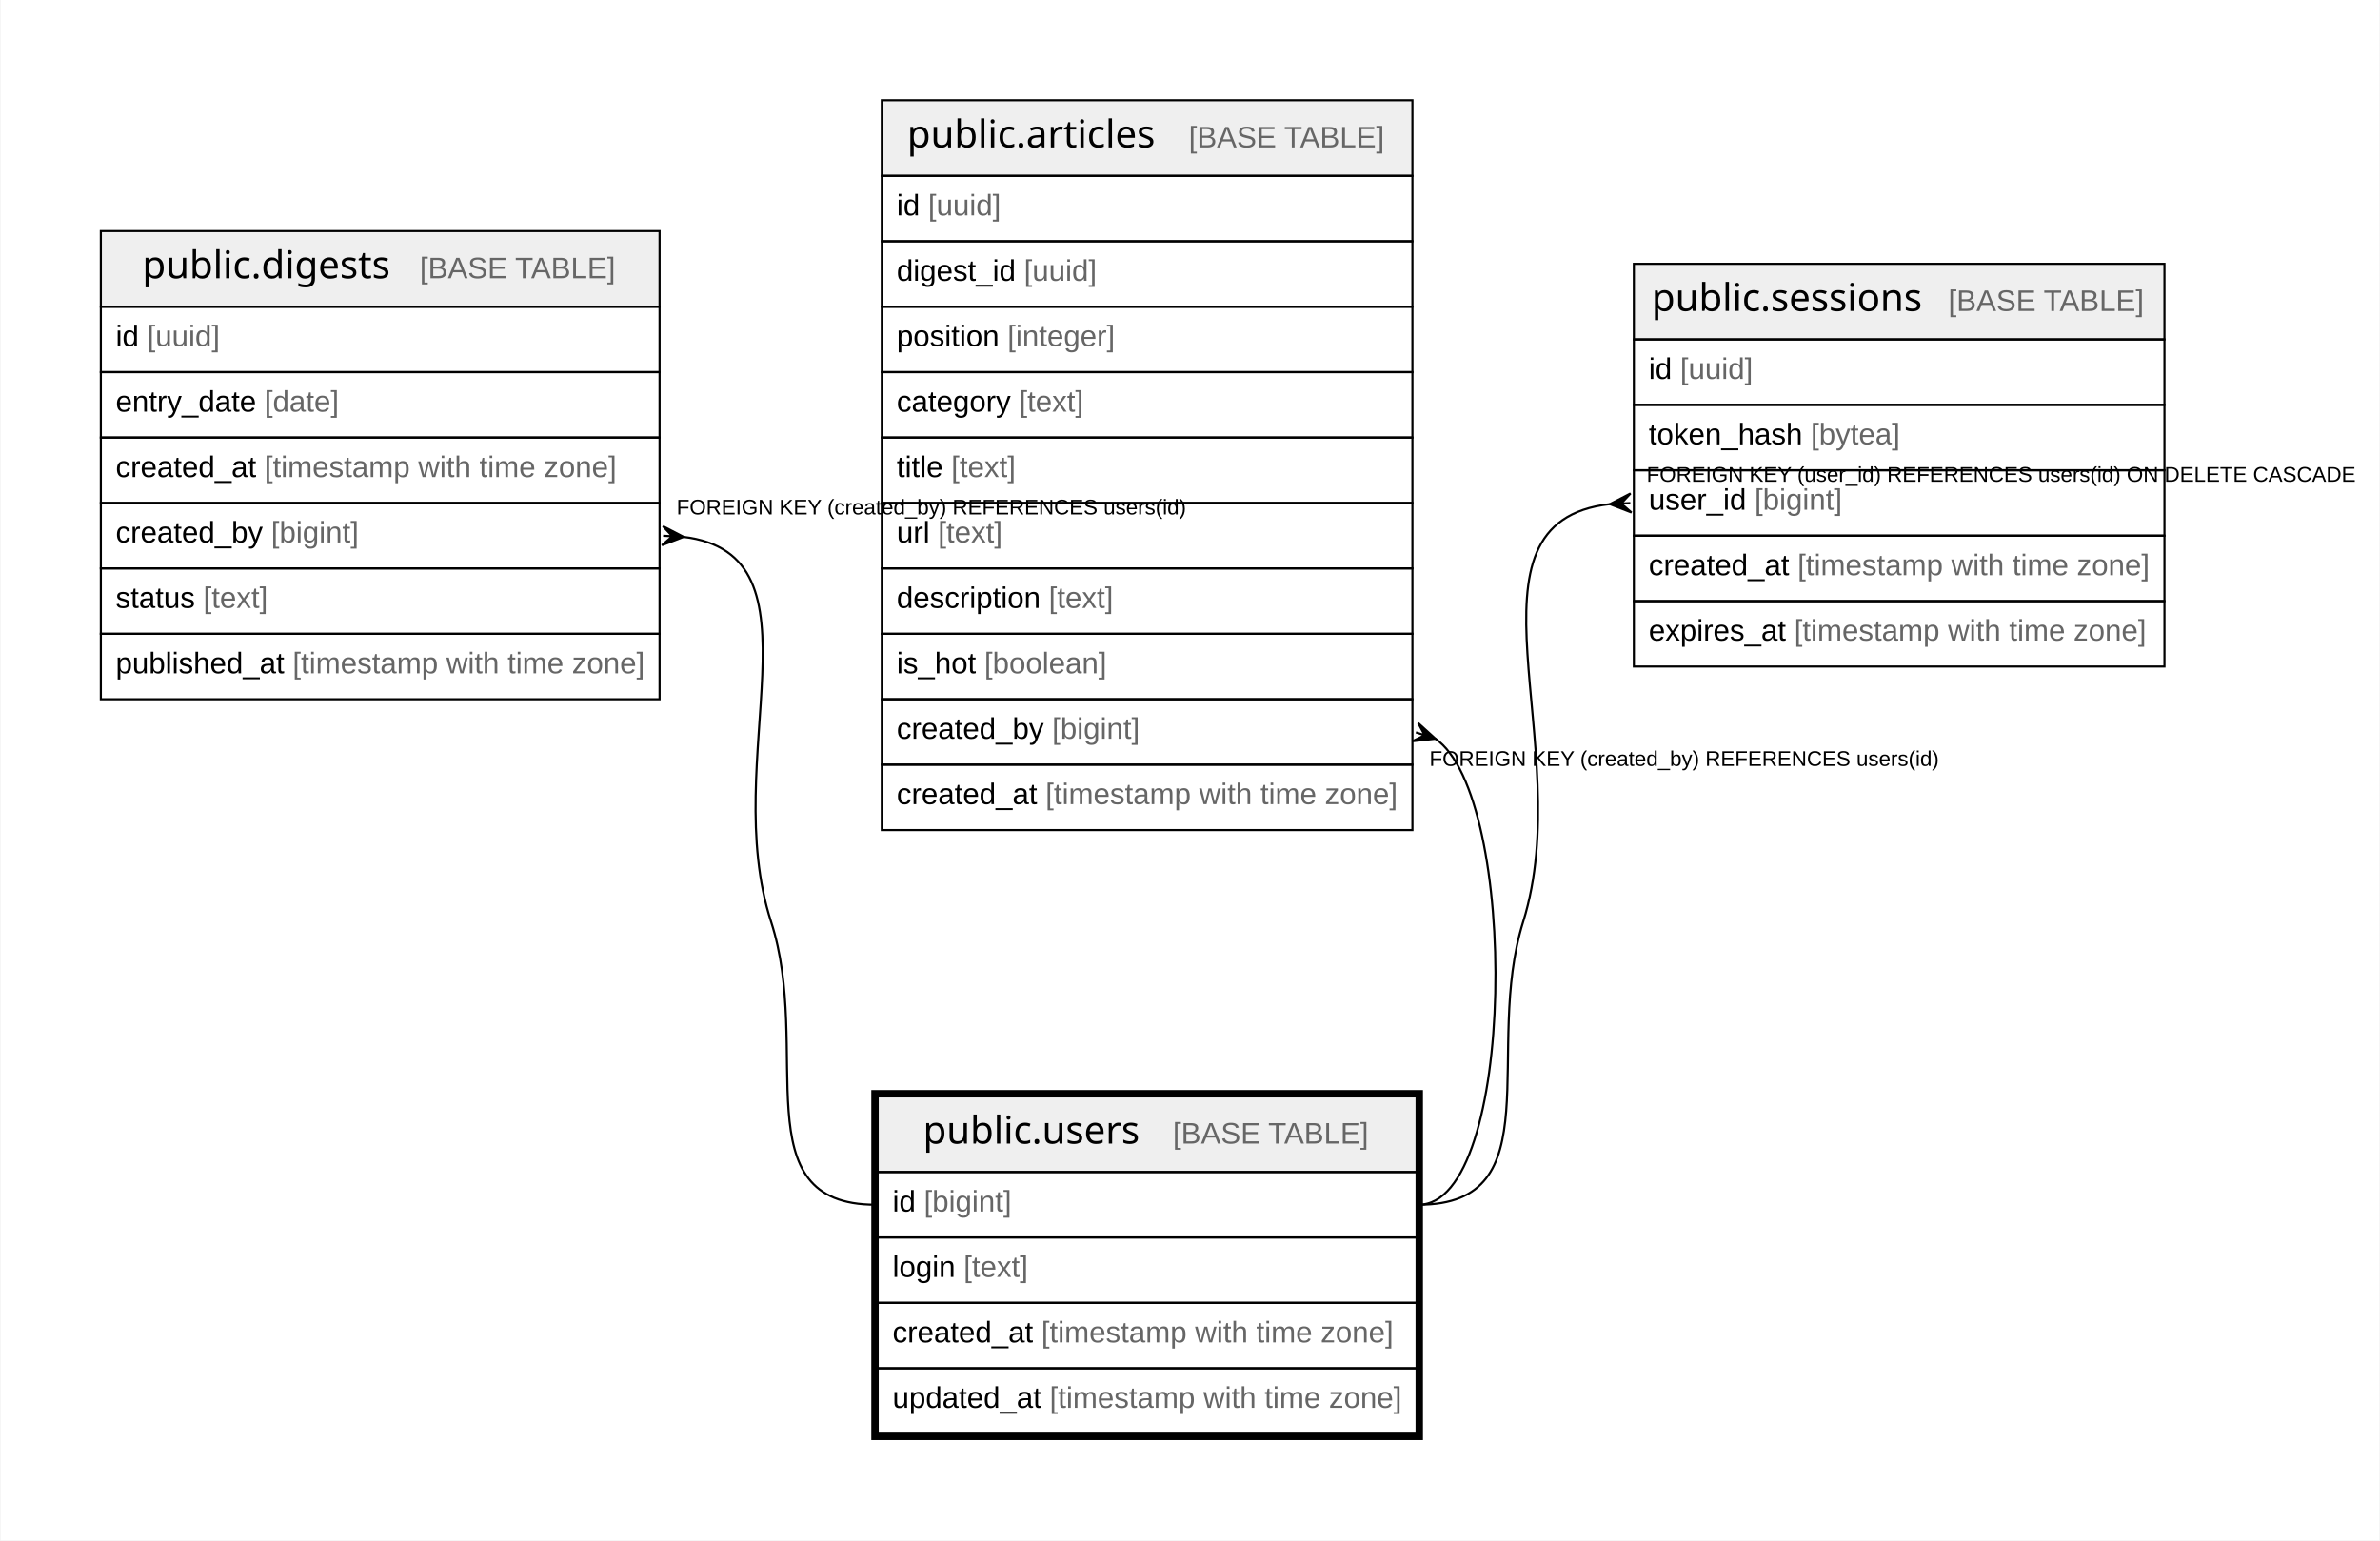
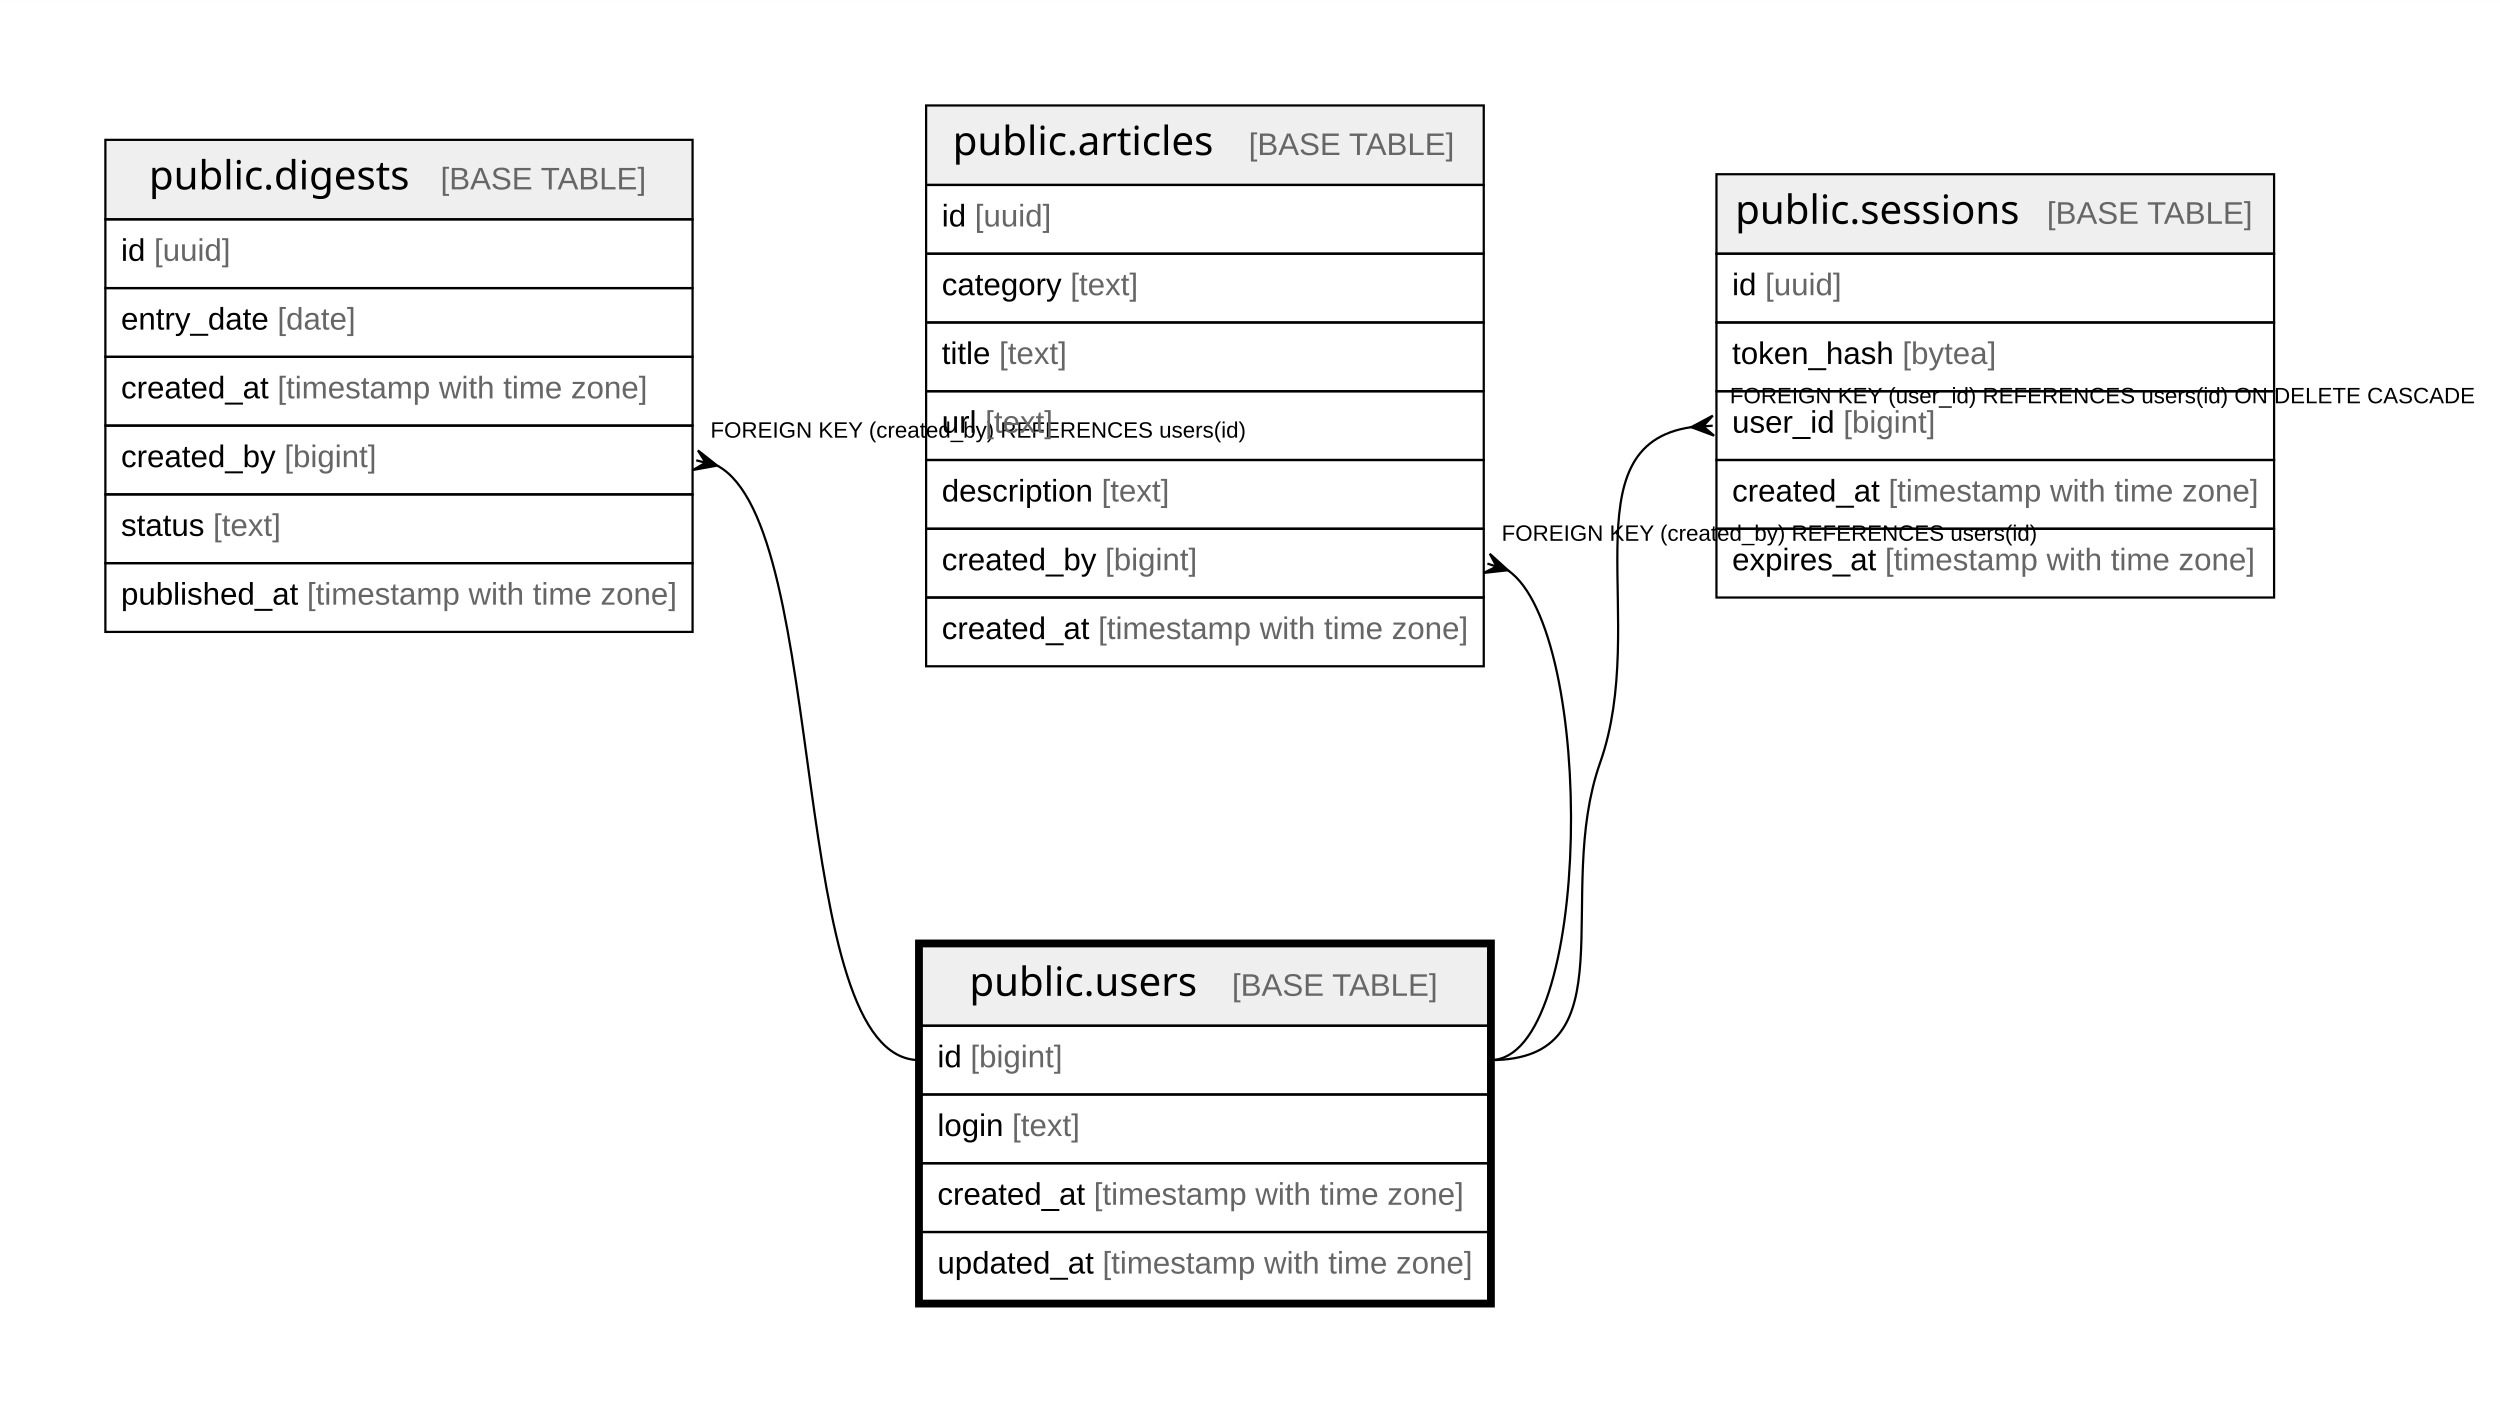
- <svg xmlns="http://www.w3.org/2000/svg" width="1120pt" height="725pt" viewBox="0.00 0.00 1119.78 725.20">
-   <g id="graph0" class="graph" transform="scale(1 1) rotate(0) translate(4 721.2)">
-     <polygon fill="white" stroke="none" points="-4,4 -4,-721.2 1115.78,-721.2 1115.78,4 -4,4" />
+ <svg xmlns="http://www.w3.org/2000/svg" width="1120pt" height="633pt" viewBox="0.00 0.00 1119.78 632.80">
+   <g id="graph0" class="graph" transform="scale(1 1) rotate(0) translate(4 628.8)">
+     <polygon fill="white" stroke="none" points="-4,4 -4,-628.8 1115.78,-628.8 1115.78,4 -4,4" />
    <g id="node1" class="node">
      <polygon fill="#efefef" stroke="none" points="408.87,-169.4 408.87,-205 662.55,-205 662.55,-169.4 408.87,-169.4" />
      <polygon fill="none" stroke="black" points="408.87,-169.4 408.87,-205 662.55,-205 662.55,-169.4 408.87,-169.4" />
      <text text-anchor="start" x="430.22" y="-182.8" font-family="Arial Bold" font-size="18.00">public.users</text>
      <text text-anchor="start" x="516.7" y="-182.8" font-family="Arial" font-size="14.00">    </text>
      <text text-anchor="start" x="547.82" y="-182.8" font-family="Arial" font-size="14.00" fill="#666666">[BASE TABLE]</text>
      <polygon fill="none" stroke="black" points="408.87,-138.6 408.87,-169.4 662.55,-169.4 662.55,-138.6 408.87,-138.6" />
      <text text-anchor="start" x="415.87" y="-150.8" font-family="Arial" font-size="14.00">id </text>
      <text text-anchor="start" x="430.65" y="-150.8" font-family="Arial" font-size="14.00" fill="#666666">[bigint]</text>
      <polygon fill="none" stroke="black" points="408.87,-107.8 408.87,-138.6 662.55,-138.6 662.55,-107.8 408.87,-107.8" />
      <text text-anchor="start" x="415.87" y="-120" font-family="Arial" font-size="14.00">login </text>
      <text text-anchor="start" x="449.33" y="-120" font-family="Arial" font-size="14.00" fill="#666666">[text]</text>
      <polygon fill="none" stroke="black" points="408.87,-77 408.87,-107.8 662.55,-107.8 662.55,-77 408.87,-77" />
      <text text-anchor="start" x="415.87" y="-89.2" font-family="Arial" font-size="14.00">created_at </text>
      <text text-anchor="start" x="485.91" y="-89.2" font-family="Arial" font-size="14.00" fill="#666666">[timestamp with time zone]</text>
      <polygon fill="none" stroke="black" points="408.87,-46.2 408.87,-77 662.55,-77 662.55,-46.2 408.87,-46.2" />
      <text text-anchor="start" x="415.87" y="-58.4" font-family="Arial" font-size="14.00">updated_at </text>
      <text text-anchor="start" x="489.82" y="-58.4" font-family="Arial" font-size="14.00" fill="#666666">[timestamp with time zone]</text>
      <polygon fill="none" stroke="black" stroke-width="3" points="407.37,-44.7 407.37,-206.5 664.05,-206.5 664.05,-44.7 407.37,-44.7" />
    </g>
    <g id="node2" class="node">
-       <polygon fill="#efefef" stroke="none" points="43.2,-576.8 43.2,-612.4 306.21,-612.4 306.21,-576.8 43.2,-576.8" />
-       <polygon fill="none" stroke="black" points="43.2,-576.8 43.2,-612.4 306.21,-612.4 306.21,-576.8 43.2,-576.8" />
-       <text text-anchor="start" x="62.72" y="-590.2" font-family="Arial Bold" font-size="18.00">public.digests</text>
-       <text text-anchor="start" x="162.21" y="-590.2" font-family="Arial" font-size="14.00">    </text>
-       <text text-anchor="start" x="193.33" y="-590.2" font-family="Arial" font-size="14.00" fill="#666666">[BASE TABLE]</text>
-       <polygon fill="none" stroke="black" points="43.2,-546 43.2,-576.8 306.21,-576.8 306.21,-546 43.2,-546" />
-       <text text-anchor="start" x="50.2" y="-558.2" font-family="Arial" font-size="14.00">id </text>
-       <text text-anchor="start" x="64.99" y="-558.2" font-family="Arial" font-size="14.00" fill="#666666">[uuid]</text>
-       <polygon fill="none" stroke="black" points="43.2,-515.2 43.2,-546 306.21,-546 306.21,-515.2 43.2,-515.2" />
-       <text text-anchor="start" x="50.2" y="-527.4" font-family="Arial" font-size="14.00">entry_date </text>
-       <text text-anchor="start" x="120.25" y="-527.4" font-family="Arial" font-size="14.00" fill="#666666">[date]</text>
-       <polygon fill="none" stroke="black" points="43.2,-484.4 43.2,-515.2 306.21,-515.2 306.21,-484.4 43.2,-484.4" />
-       <text text-anchor="start" x="50.2" y="-496.6" font-family="Arial" font-size="14.00">created_at </text>
-       <text text-anchor="start" x="120.25" y="-496.6" font-family="Arial" font-size="14.00" fill="#666666">[timestamp with time zone]</text>
-       <polygon fill="none" stroke="black" points="43.2,-453.6 43.2,-484.4 306.21,-484.4 306.21,-453.6 43.2,-453.6" />
-       <text text-anchor="start" x="50.2" y="-465.8" font-family="Arial" font-size="14.00">created_by </text>
-       <text text-anchor="start" x="123.36" y="-465.8" font-family="Arial" font-size="14.00" fill="#666666">[bigint]</text>
-       <polygon fill="none" stroke="black" points="43.2,-422.8 43.2,-453.6 306.21,-453.6 306.21,-422.8 43.2,-422.8" />
-       <text text-anchor="start" x="50.2" y="-435" font-family="Arial" font-size="14.00">status </text>
-       <text text-anchor="start" x="91.44" y="-435" font-family="Arial" font-size="14.00" fill="#666666">[text]</text>
-       <polygon fill="none" stroke="black" points="43.2,-392 43.2,-422.8 306.21,-422.8 306.21,-392 43.2,-392" />
-       <text text-anchor="start" x="50.2" y="-404.2" font-family="Arial" font-size="14.00">published_at </text>
-       <text text-anchor="start" x="133.49" y="-404.2" font-family="Arial" font-size="14.00" fill="#666666">[timestamp with time zone]</text>
+       <polygon fill="#efefef" stroke="none" points="43.2,-530.6 43.2,-566.2 306.21,-566.2 306.21,-530.6 43.2,-530.6" />
+       <polygon fill="none" stroke="black" points="43.2,-530.6 43.2,-566.2 306.21,-566.2 306.21,-530.6 43.2,-530.6" />
+       <text text-anchor="start" x="62.72" y="-544" font-family="Arial Bold" font-size="18.00">public.digests</text>
+       <text text-anchor="start" x="162.21" y="-544" font-family="Arial" font-size="14.00">    </text>
+       <text text-anchor="start" x="193.33" y="-544" font-family="Arial" font-size="14.00" fill="#666666">[BASE TABLE]</text>
+       <polygon fill="none" stroke="black" points="43.2,-499.8 43.2,-530.6 306.21,-530.6 306.21,-499.8 43.2,-499.8" />
+       <text text-anchor="start" x="50.2" y="-512" font-family="Arial" font-size="14.00">id </text>
+       <text text-anchor="start" x="64.99" y="-512" font-family="Arial" font-size="14.00" fill="#666666">[uuid]</text>
+       <polygon fill="none" stroke="black" points="43.2,-469 43.2,-499.8 306.21,-499.8 306.21,-469 43.2,-469" />
+       <text text-anchor="start" x="50.2" y="-481.2" font-family="Arial" font-size="14.00">entry_date </text>
+       <text text-anchor="start" x="120.25" y="-481.2" font-family="Arial" font-size="14.00" fill="#666666">[date]</text>
+       <polygon fill="none" stroke="black" points="43.2,-438.2 43.2,-469 306.21,-469 306.21,-438.2 43.2,-438.2" />
+       <text text-anchor="start" x="50.2" y="-450.4" font-family="Arial" font-size="14.00">created_at </text>
+       <text text-anchor="start" x="120.25" y="-450.4" font-family="Arial" font-size="14.00" fill="#666666">[timestamp with time zone]</text>
+       <polygon fill="none" stroke="black" points="43.2,-407.4 43.2,-438.2 306.21,-438.2 306.21,-407.4 43.2,-407.4" />
+       <text text-anchor="start" x="50.2" y="-419.6" font-family="Arial" font-size="14.00">created_by </text>
+       <text text-anchor="start" x="123.36" y="-419.6" font-family="Arial" font-size="14.00" fill="#666666">[bigint]</text>
+       <polygon fill="none" stroke="black" points="43.2,-376.6 43.2,-407.4 306.21,-407.4 306.21,-376.6 43.2,-376.6" />
+       <text text-anchor="start" x="50.2" y="-388.8" font-family="Arial" font-size="14.00">status </text>
+       <text text-anchor="start" x="91.44" y="-388.8" font-family="Arial" font-size="14.00" fill="#666666">[text]</text>
+       <polygon fill="none" stroke="black" points="43.2,-345.8 43.2,-376.6 306.21,-376.6 306.21,-345.8 43.2,-345.8" />
+       <text text-anchor="start" x="50.2" y="-358" font-family="Arial" font-size="14.00">published_at </text>
+       <text text-anchor="start" x="133.49" y="-358" font-family="Arial" font-size="14.00" fill="#666666">[timestamp with time zone]</text>
    </g>
    <g id="edge1" class="edge">
-       <path fill="none" stroke="black" d="M317.27,-468.45C386.32,-460.28 333.82,-363.62 358.71,-287.2 378.24,-227.2 344.76,-154 407.87,-154" />
-       <polygon fill="black" stroke="black" points="317.53,-468.43 307.3,-464.49 312.21,-468.72 307.88,-468.96 307.88,-468.96 307.88,-468.96 312.21,-468.72 307.79,-473.47 317.53,-468.43" />
-       <text text-anchor="start" x="314.21" y="-479" font-family="Arial" font-size="10.00">FOREIGN KEY (created_by) REFERENCES users(id)</text>
+       <path fill="none" stroke="black" d="M317.21,-420.31C368.24,-393.21 347.69,-154 407.87,-154" />
+       <polygon fill="black" stroke="black" points="317.24,-420.3 306.45,-418.35 312.06,-421.59 307.86,-422.64 307.86,-422.64 307.86,-422.64 312.06,-421.59 308.62,-427.09 317.24,-420.3" />
+       <text text-anchor="start" x="314.21" y="-432.8" font-family="Arial" font-size="10.00">FOREIGN KEY (created_by) REFERENCES users(id)</text>
    </g>
    <g id="node3" class="node">
-       <polygon fill="#efefef" stroke="none" points="410.82,-638.4 410.82,-674 660.59,-674 660.59,-638.4 410.82,-638.4" />
-       <polygon fill="none" stroke="black" points="410.82,-638.4 410.82,-674 660.59,-674 660.59,-638.4 410.82,-638.4" />
-       <text text-anchor="start" x="422.73" y="-651.8" font-family="Arial Bold" font-size="18.00">public.articles</text>
-       <text text-anchor="start" x="524.19" y="-651.8" font-family="Arial" font-size="14.00">    </text>
-       <text text-anchor="start" x="555.31" y="-651.8" font-family="Arial" font-size="14.00" fill="#666666">[BASE TABLE]</text>
-       <polygon fill="none" stroke="black" points="410.82,-607.6 410.82,-638.4 660.59,-638.4 660.59,-607.6 410.82,-607.6" />
-       <text text-anchor="start" x="417.82" y="-619.8" font-family="Arial" font-size="14.00">id </text>
-       <text text-anchor="start" x="432.61" y="-619.8" font-family="Arial" font-size="14.00" fill="#666666">[uuid]</text>
-       <polygon fill="none" stroke="black" points="410.82,-576.8 410.82,-607.6 660.59,-607.6 660.59,-576.8 410.82,-576.8" />
-       <text text-anchor="start" x="417.82" y="-589" font-family="Arial" font-size="14.00">digest_id </text>
-       <text text-anchor="start" x="477.75" y="-589" font-family="Arial" font-size="14.00" fill="#666666">[uuid]</text>
-       <polygon fill="none" stroke="black" points="410.82,-546 410.82,-576.8 660.59,-576.8 660.59,-546 410.82,-546" />
-       <text text-anchor="start" x="417.82" y="-558.2" font-family="Arial" font-size="14.00">position </text>
-       <text text-anchor="start" x="469.97" y="-558.2" font-family="Arial" font-size="14.00" fill="#666666">[integer]</text>
+       <polygon fill="#efefef" stroke="none" points="410.82,-546 410.82,-581.6 660.59,-581.6 660.59,-546 410.82,-546" />
+       <polygon fill="none" stroke="black" points="410.82,-546 410.82,-581.6 660.59,-581.6 660.59,-546 410.82,-546" />
+       <text text-anchor="start" x="422.73" y="-559.4" font-family="Arial Bold" font-size="18.00">public.articles</text>
+       <text text-anchor="start" x="524.19" y="-559.4" font-family="Arial" font-size="14.00">    </text>
+       <text text-anchor="start" x="555.31" y="-559.4" font-family="Arial" font-size="14.00" fill="#666666">[BASE TABLE]</text>
      <polygon fill="none" stroke="black" points="410.82,-515.2 410.82,-546 660.59,-546 660.59,-515.2 410.82,-515.2" />
-       <text text-anchor="start" x="417.82" y="-527.4" font-family="Arial" font-size="14.00">category </text>
-       <text text-anchor="start" x="475.41" y="-527.4" font-family="Arial" font-size="14.00" fill="#666666">[text]</text>
+       <text text-anchor="start" x="417.82" y="-527.4" font-family="Arial" font-size="14.00">id </text>
+       <text text-anchor="start" x="432.61" y="-527.4" font-family="Arial" font-size="14.00" fill="#666666">[uuid]</text>
      <polygon fill="none" stroke="black" points="410.82,-484.4 410.82,-515.2 660.59,-515.2 660.59,-484.4 410.82,-484.4" />
-       <text text-anchor="start" x="417.82" y="-496.6" font-family="Arial" font-size="14.00">title </text>
-       <text text-anchor="start" x="443.5" y="-496.6" font-family="Arial" font-size="14.00" fill="#666666">[text]</text>
+       <text text-anchor="start" x="417.82" y="-496.6" font-family="Arial" font-size="14.00">category </text>
+       <text text-anchor="start" x="475.41" y="-496.6" font-family="Arial" font-size="14.00" fill="#666666">[text]</text>
      <polygon fill="none" stroke="black" points="410.82,-453.6 410.82,-484.4 660.59,-484.4 660.59,-453.6 410.82,-453.6" />
-       <text text-anchor="start" x="417.82" y="-465.8" font-family="Arial" font-size="14.00">url </text>
-       <text text-anchor="start" x="437.27" y="-465.8" font-family="Arial" font-size="14.00" fill="#666666">[text]</text>
+       <text text-anchor="start" x="417.82" y="-465.8" font-family="Arial" font-size="14.00">title </text>
+       <text text-anchor="start" x="443.5" y="-465.8" font-family="Arial" font-size="14.00" fill="#666666">[text]</text>
      <polygon fill="none" stroke="black" points="410.82,-422.8 410.82,-453.6 660.59,-453.6 660.59,-422.8 410.82,-422.8" />
-       <text text-anchor="start" x="417.82" y="-435" font-family="Arial" font-size="14.00">description </text>
-       <text text-anchor="start" x="489.41" y="-435" font-family="Arial" font-size="14.00" fill="#666666">[text]</text>
+       <text text-anchor="start" x="417.82" y="-435" font-family="Arial" font-size="14.00">url </text>
+       <text text-anchor="start" x="437.27" y="-435" font-family="Arial" font-size="14.00" fill="#666666">[text]</text>
      <polygon fill="none" stroke="black" points="410.82,-392 410.82,-422.8 660.59,-422.8 660.59,-392 410.82,-392" />
-       <text text-anchor="start" x="417.82" y="-404.2" font-family="Arial" font-size="14.00">is_hot </text>
-       <text text-anchor="start" x="459.07" y="-404.2" font-family="Arial" font-size="14.00" fill="#666666">[boolean]</text>
+       <text text-anchor="start" x="417.82" y="-404.2" font-family="Arial" font-size="14.00">description </text>
+       <text text-anchor="start" x="489.41" y="-404.2" font-family="Arial" font-size="14.00" fill="#666666">[text]</text>
      <polygon fill="none" stroke="black" points="410.82,-361.2 410.82,-392 660.59,-392 660.59,-361.2 410.82,-361.2" />
      <text text-anchor="start" x="417.82" y="-373.4" font-family="Arial" font-size="14.00">created_by </text>
      <text text-anchor="start" x="490.98" y="-373.4" font-family="Arial" font-size="14.00" fill="#666666">[bigint]</text>
      <polygon fill="none" stroke="black" points="410.82,-330.4 410.82,-361.2 660.59,-361.2 660.59,-330.4 410.82,-330.4" />
      <text text-anchor="start" x="417.82" y="-342.6" font-family="Arial" font-size="14.00">created_at </text>
      <text text-anchor="start" x="487.87" y="-342.6" font-family="Arial" font-size="14.00" fill="#666666">[timestamp with time zone]</text>
    </g>
    <g id="edge2" class="edge">
      <path fill="none" stroke="black" d="M671.32,-373.45C711.08,-346.4 709.54,-154 663.55,-154" />
      <polygon fill="black" stroke="black" points="671.43,-373.42 660.53,-372.22 666.35,-375.06 662.23,-376.39 662.23,-376.39 662.23,-376.39 666.35,-375.06 663.3,-380.78 671.43,-373.42" />
-       <text text-anchor="start" x="668.59" y="-360.6" font-family="Arial" font-size="10.00">FOREIGN KEY (created_by) REFERENCES users(id)</text>
+       <text text-anchor="start" x="668.59" y="-386.6" font-family="Arial" font-size="10.00">FOREIGN KEY (created_by) REFERENCES users(id)</text>
    </g>
    <g id="node4" class="node">
-       <polygon fill="#efefef" stroke="none" points="764.82,-561.4 764.82,-597 1014.59,-597 1014.59,-561.4 764.82,-561.4" />
-       <polygon fill="none" stroke="black" points="764.82,-561.4 764.82,-597 1014.59,-597 1014.59,-561.4 764.82,-561.4" />
-       <text text-anchor="start" x="773.21" y="-574.8" font-family="Arial Bold" font-size="18.00">public.sessions</text>
-       <text text-anchor="start" x="881.71" y="-574.8" font-family="Arial" font-size="14.00">    </text>
-       <text text-anchor="start" x="912.83" y="-574.8" font-family="Arial" font-size="14.00" fill="#666666">[BASE TABLE]</text>
-       <polygon fill="none" stroke="black" points="764.82,-530.6 764.82,-561.4 1014.59,-561.4 1014.59,-530.6 764.82,-530.6" />
-       <text text-anchor="start" x="771.82" y="-542.8" font-family="Arial" font-size="14.00">id </text>
-       <text text-anchor="start" x="786.61" y="-542.8" font-family="Arial" font-size="14.00" fill="#666666">[uuid]</text>
-       <polygon fill="none" stroke="black" points="764.82,-499.8 764.82,-530.6 1014.59,-530.6 1014.59,-499.8 764.82,-499.8" />
-       <text text-anchor="start" x="771.82" y="-512" font-family="Arial" font-size="14.00">token_hash </text>
-       <text text-anchor="start" x="848.1" y="-512" font-family="Arial" font-size="14.00" fill="#666666">[bytea]</text>
-       <polygon fill="none" stroke="black" points="764.82,-469 764.82,-499.8 1014.59,-499.8 1014.59,-469 764.82,-469" />
-       <text text-anchor="start" x="771.82" y="-481.2" font-family="Arial" font-size="14.00">user_id </text>
-       <text text-anchor="start" x="821.63" y="-481.2" font-family="Arial" font-size="14.00" fill="#666666">[bigint]</text>
-       <polygon fill="none" stroke="black" points="764.82,-438.2 764.82,-469 1014.59,-469 1014.59,-438.2 764.82,-438.2" />
-       <text text-anchor="start" x="771.82" y="-450.4" font-family="Arial" font-size="14.00">created_at </text>
-       <text text-anchor="start" x="841.87" y="-450.4" font-family="Arial" font-size="14.00" fill="#666666">[timestamp with time zone]</text>
-       <polygon fill="none" stroke="black" points="764.82,-407.4 764.82,-438.2 1014.59,-438.2 1014.59,-407.4 764.82,-407.4" />
-       <text text-anchor="start" x="771.82" y="-419.6" font-family="Arial" font-size="14.00">expires_at </text>
-       <text text-anchor="start" x="840.3" y="-419.6" font-family="Arial" font-size="14.00" fill="#666666">[timestamp with time zone]</text>
+       <polygon fill="#efefef" stroke="none" points="764.82,-515.2 764.82,-550.8 1014.59,-550.8 1014.59,-515.2 764.82,-515.2" />
+       <polygon fill="none" stroke="black" points="764.82,-515.2 764.82,-550.8 1014.59,-550.8 1014.59,-515.2 764.82,-515.2" />
+       <text text-anchor="start" x="773.21" y="-528.6" font-family="Arial Bold" font-size="18.00">public.sessions</text>
+       <text text-anchor="start" x="881.71" y="-528.6" font-family="Arial" font-size="14.00">    </text>
+       <text text-anchor="start" x="912.83" y="-528.6" font-family="Arial" font-size="14.00" fill="#666666">[BASE TABLE]</text>
+       <polygon fill="none" stroke="black" points="764.82,-484.4 764.82,-515.2 1014.59,-515.2 1014.59,-484.4 764.82,-484.4" />
+       <text text-anchor="start" x="771.82" y="-496.6" font-family="Arial" font-size="14.00">id </text>
+       <text text-anchor="start" x="786.61" y="-496.6" font-family="Arial" font-size="14.00" fill="#666666">[uuid]</text>
+       <polygon fill="none" stroke="black" points="764.82,-453.6 764.82,-484.4 1014.59,-484.4 1014.59,-453.6 764.82,-453.6" />
+       <text text-anchor="start" x="771.82" y="-465.8" font-family="Arial" font-size="14.00">token_hash </text>
+       <text text-anchor="start" x="848.1" y="-465.8" font-family="Arial" font-size="14.00" fill="#666666">[bytea]</text>
+       <polygon fill="none" stroke="black" points="764.82,-422.8 764.82,-453.6 1014.59,-453.6 1014.59,-422.8 764.82,-422.8" />
+       <text text-anchor="start" x="771.82" y="-435" font-family="Arial" font-size="14.00">user_id </text>
+       <text text-anchor="start" x="821.63" y="-435" font-family="Arial" font-size="14.00" fill="#666666">[bigint]</text>
+       <polygon fill="none" stroke="black" points="764.82,-392 764.82,-422.8 1014.59,-422.8 1014.59,-392 764.82,-392" />
+       <text text-anchor="start" x="771.82" y="-404.2" font-family="Arial" font-size="14.00">created_at </text>
+       <text text-anchor="start" x="841.87" y="-404.2" font-family="Arial" font-size="14.00" fill="#666666">[timestamp with time zone]</text>
+       <polygon fill="none" stroke="black" points="764.82,-361.2 764.82,-392 1014.59,-392 1014.59,-361.2 764.82,-361.2" />
+       <text text-anchor="start" x="771.82" y="-373.4" font-family="Arial" font-size="14.00">expires_at </text>
+       <text text-anchor="start" x="840.3" y="-373.4" font-family="Arial" font-size="14.00" fill="#666666">[timestamp with time zone]</text>
    </g>
    <g id="edge3" class="edge">
-       <path fill="none" stroke="black" d="M753.46,-483.85C678.58,-475.35 738.66,-370.06 712.71,-287.2 693.84,-226.98 726.65,-154 663.55,-154" />
-       <polygon fill="black" stroke="black" points="753.5,-483.85 763.25,-488.88 758.83,-484.14 763.15,-484.36 763.15,-484.36 763.15,-484.36 758.83,-484.14 763.73,-479.89 753.5,-483.85" />
-       <text text-anchor="start" x="770.82" y="-494.4" font-family="Arial" font-size="10.00">FOREIGN KEY (user_id) REFERENCES users(id) ON DELETE CASCADE</text>
+       <path fill="none" stroke="black" d="M753.54,-437.51C697.36,-429.37 735.09,-350.47 712.71,-287.2 691.66,-227.71 726.65,-154 663.55,-154" />
+       <polygon fill="black" stroke="black" points="753.51,-437.51 763.19,-442.67 758.83,-437.87 763.15,-438.16 763.15,-438.16 763.15,-438.16 758.83,-437.87 763.79,-433.69 753.51,-437.51" />
+       <text text-anchor="start" x="770.82" y="-448.2" font-family="Arial" font-size="10.00">FOREIGN KEY (user_id) REFERENCES users(id) ON DELETE CASCADE</text>
    </g>
  </g>
</svg>
